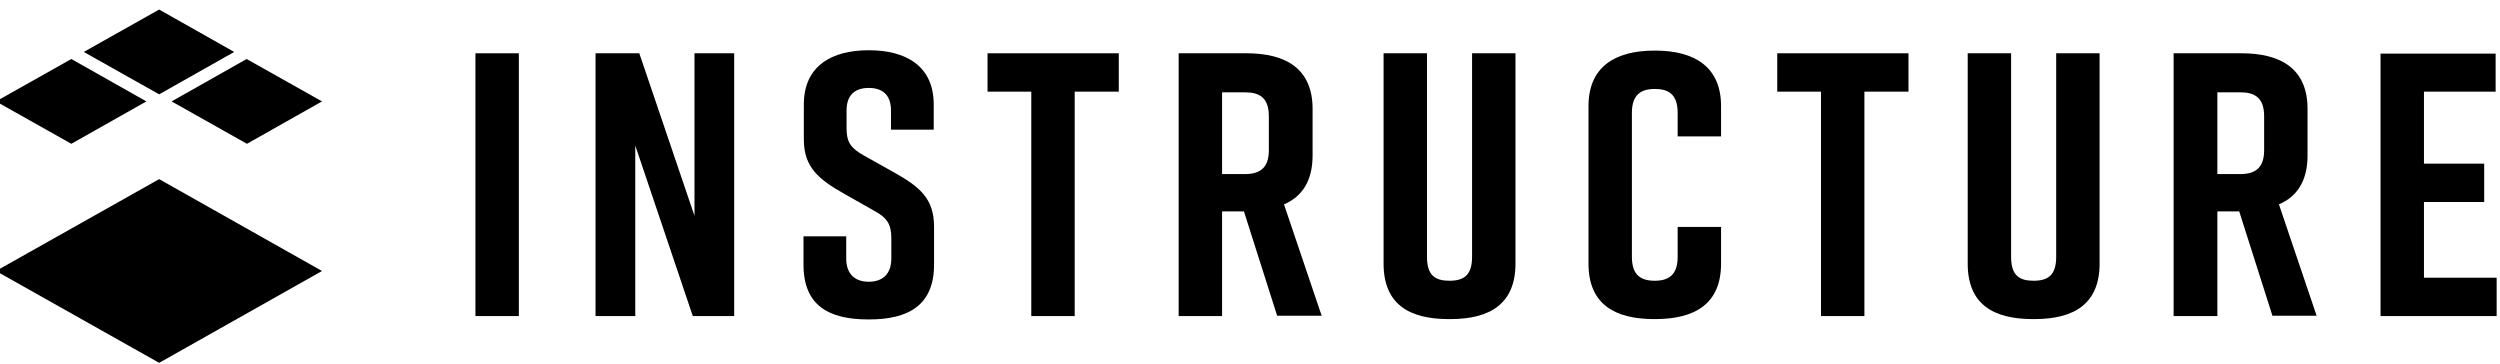
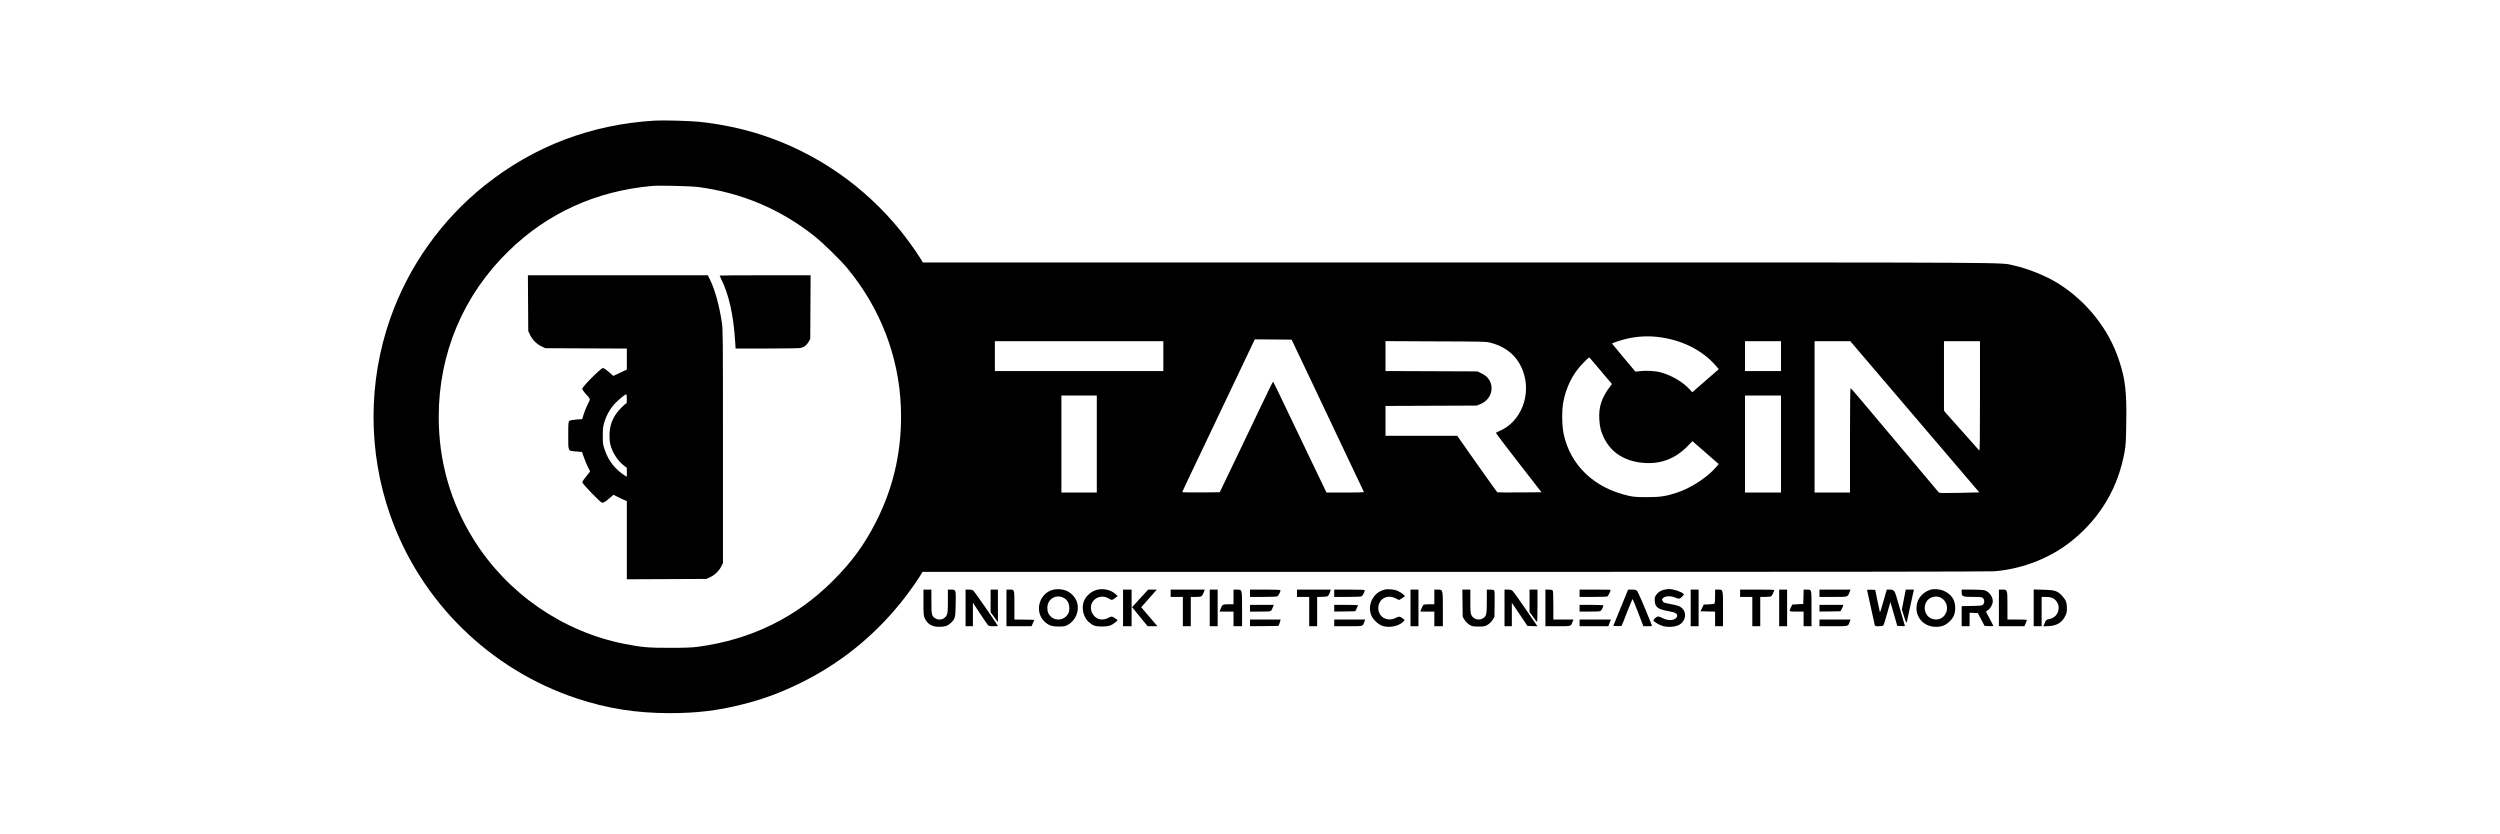
- <svg xmlns="http://www.w3.org/2000/svg" width="110" height="16" viewBox="25 265 743 80">
-   <g class="ic-Instructure-Logo">
-     <g>
-       <polygon class="st0" points="23.8,331.5 72.3,358.8 120.7,331.5 72.3,304.2   " />
-       <polygon class="st0" points="98.4,293.7 120.7,281.1 98.3,268.5 76,281.1   " />
-       <polygon class="st0" points="94.6,266.4 72.3,253.8 49.9,266.4 72.3,279   " />
-       <polygon class="st0" points="68.5,281.1 46.2,268.5 23.8,281.1 46.2,293.7   " />
-     </g>
-     <g>
-       <path class="st0" d="M166.3,344.9v-78.1h12.9v78.1H166.3z" />
-       <path class="st0" d="M202,344.9v-78.1H215l16.4,48.3v-48.3h11.8v78.1h-12.3l-17.1-50.7v50.7H202z" />
-       <path class="st0" d="M357.4,278.2h-13v66.7h-12.9v-66.7h-13v-11.4h39V278.2z" />
-       <path class="st0" d="M404.6,344.9l-9.9-31.1h-6.5v31.1h-12.9v-78.1h20.2c11.8,0,19.6,4.7,19.6,16.5v13.9c0,7.5-3.1,12.2-8.5,14.5    l11.2,33.1H404.6z M388.2,302.7h6.8c4.2,0,7.1-1.6,7.1-7.1v-10.1c0-5.6-2.9-7.1-7.1-7.1h-6.8V302.7z" />
-       <path class="st0" d="M475.4,329.3c0,12-7.6,16.5-19.4,16.5h-0.4c-11.8,0-19.4-4.4-19.4-16.5v-62.5h12.9v60.5    c0,5.6,2.5,7.1,6.7,7.1c4.2,0,6.7-1.6,6.7-7.1v-60.5h12.9V329.3z" />
-       <path class="st0" d="M536.5,329.3c0,12-7.8,16.5-19.6,16.5h-0.2c-11.8,0-19.6-4.4-19.6-16.5v-46.8c0-11.6,7.8-16.5,19.6-16.5h0.2    c11.8,0,19.6,4.9,19.6,16.5v9h-12.9v-7c0-5.5-2.7-7.1-6.8-7.1c-4.1,0-6.8,1.7-6.8,7.1v42.8c0,5.5,2.7,7.1,6.8,7.1    c4.1,0,6.8-1.7,6.8-7.1v-8.9h12.9V329.3z" />
-       <path class="st0" d="M592.1,278.2h-13v66.7h-12.9v-66.7h-13v-11.4h39V278.2z" />
-       <path class="st0" d="M649,329.3c0,12-7.6,16.5-19.4,16.5h-0.4c-11.8,0-19.4-4.4-19.4-16.5v-62.5h12.9v60.5c0,5.6,2.5,7.1,6.7,7.1    c4.2,0,6.7-1.6,6.7-7.1v-60.5H649V329.3z" />
-       <path class="st0" d="M700.4,344.9l-9.9-31.1H684v31.1H671v-78.1h20.2c11.8,0,19.6,4.7,19.6,16.5v13.9c0,7.5-3.1,12.2-8.5,14.5    l11.2,33.1H700.4z M684,302.7h6.8c4.2,0,7.1-1.6,7.1-7.1v-10.1c0-5.6-2.9-7.1-7.1-7.1H684V302.7z" />
-       <path class="st0" d="M289.8,289.5v-5.7c0-4.9-2.8-6.7-6.6-6.7c-3.8,0-6.6,1.8-6.6,6.7v5.4c0,4,1.3,5.8,5,7.9l9.1,5.1    c7.5,4.2,11.9,7.7,11.9,16.1v11.3c0,12-7.5,16.3-19.3,16.3h-0.2c-11.8,0-19.3-4.1-19.3-16.3v-8.4h12.7v6.6c0,4.8,2.8,6.9,6.7,6.9    c3.9,0,6.7-2.1,6.7-6.9v-6.1c0-4-1.2-6-5.1-8.1l-9-5.1c-7.6-4.3-11.9-7.9-11.9-16.1V282c0-11.6,8.5-16.1,19.2-16.1h0.2    c10.7,0,19.2,4.5,19.2,16.1v7.5H289.8z" />
-       <polygon class="st0" points="732.5,344.9 732.5,266.9 766.7,266.9 766.7,278.2 745.4,278.2 745.4,299.6 763.3,299.6 763.3,311     745.4,311 745.4,333.5 767,333.5 767,344.9   " />
-     </g>
+ <svg xmlns="http://www.w3.org/2000/svg" version="1.0" width="4096pt" height="1366pt" viewBox="0 0 4096 1366" preserveAspectRatio="xMidYMid meet">
+   <g transform="translate(0,1366) scale(0.1,-0.1)" fill="#000000" stroke="none">
+     <path d="M10730 11684 c-1044 -62 -1982 -419 -2785 -1059 -711 -567 -1252 -1329 -1552 -2185 -364 -1037 -364 -2183 0 -3220 496 -1416 1633 -2532 3060 -3004 497 -165 973 -240 1522 -240 438 0 783 41 1180 141 346 86 632 192 960 353 637 313 1184 750 1634 1304 109 134 253 333 322 445 l44 71 8720 0 c5834 0 8760 4 8840 10 488 42 948 228 1310 532 438 366 719 849 822 1413 23 128 25 171 30 503 7 501 -16 696 -118 1007 -169 514 -532 971 -1004 1265 -191 119 -493 241 -715 289 -257 55 427 51 -9105 51 l-8774 0 -48 77 c-75 120 -215 314 -324 449 -591 727 -1371 1267 -2252 1558 -322 107 -698 186 -1047 221 -150 15 -588 27 -720 19z m710 -1088 c710 -94 1345 -362 1900 -802 147 -117 434 -397 548 -536 533 -647 836 -1429 871 -2250 29 -678 -106 -1307 -404 -1893 -195 -383 -395 -657 -709 -971 -602 -602 -1342 -964 -2211 -1081 -102 -13 -202 -17 -460 -17 -360 0 -452 8 -741 64 -1017 200 -1925 828 -2475 1713 -380 610 -571 1283 -571 2007 0 1038 401 1991 1143 2715 642 626 1439 988 2359 1069 114 10 631 -3 750 -18z m15715 -2456 c390 -44 730 -211 953 -468 l53 -60 -218 -190 -217 -189 -44 48 c-104 116 -283 223 -457 274 -96 28 -246 38 -370 23 l-60 -7 -190 226 c-104 124 -191 229 -193 233 -4 9 161 63 258 84 160 35 323 44 485 26z m-5653 -760 c186 -393 452 -953 590 -1245 139 -291 253 -533 255 -537 2 -5 -135 -8 -305 -8 l-309 0 -311 648 c-170 356 -365 762 -432 902 -67 140 -125 259 -129 263 -7 7 -40 -60 -215 -427 -33 -72 -196 -411 -361 -755 l-301 -626 -307 -3 c-169 -1 -307 1 -307 6 0 4 108 235 241 512 300 629 243 511 605 1270 168 355 315 662 325 683 l20 37 300 -2 301 -3 340 -715z m-2442 445 l0 -245 -1380 0 -1380 0 0 245 0 245 1380 0 1380 0 0 -245z m5370 217 c254 -68 430 -221 519 -452 151 -391 -29 -849 -391 -996 -27 -10 -48 -23 -48 -29 0 -5 168 -226 373 -490 l373 -480 -355 -3 c-196 -1 -361 0 -367 2 -7 3 -157 212 -335 465 l-324 461 -587 0 -588 0 0 245 0 244 748 3 747 3 58 23 c196 80 248 314 100 454 -15 15 -55 39 -88 55 l-60 28 -752 3 -753 3 0 245 0 245 823 -4 c814 -3 823 -3 907 -25z m4750 -217 l0 -245 -295 0 -295 0 0 245 0 245 295 0 295 0 0 -245z m1695 -411 c308 -361 745 -873 970 -1137 226 -264 449 -526 497 -582 l87 -102 -326 -8 c-266 -5 -328 -4 -338 7 -13 13 -956 1134 -1268 1507 -93 111 -173 201 -178 201 -5 0 -9 -338 -9 -855 l0 -855 -290 0 -290 0 0 1240 0 1240 293 0 292 0 560 -656z m1565 -246 c0 -756 -2 -900 -13 -888 -54 59 -528 592 -550 618 l-27 34 0 569 0 569 295 0 295 0 0 -902z m-6206 408 l176 -208 -23 -30 c-147 -195 -195 -339 -184 -548 7 -126 25 -198 77 -305 115 -237 331 -377 627 -407 291 -29 533 60 740 270 l82 84 215 -187 215 -188 -45 -53 c-144 -168 -416 -344 -646 -418 -179 -58 -268 -71 -483 -71 -173 0 -214 3 -304 23 -562 126 -953 499 -1062 1012 -29 139 -32 391 -6 524 26 129 63 239 114 341 60 120 119 202 222 308 68 70 87 85 97 75 7 -7 91 -107 188 -222z m-8264 -1191 l0 -795 -290 0 -290 0 0 795 0 795 290 0 290 0 0 -795z m11210 0 l0 -795 -295 0 -295 0 0 795 0 795 295 0 295 0 0 -795z" />
+     <path d="M8652 8692 l3 -457 32 -66 c39 -80 111 -150 191 -187 l57 -27 668 -3 667 -3 0 -172 0 -172 -110 -52 -111 -52 -74 65 c-46 40 -82 64 -97 64 -32 0 -338 -306 -338 -339 0 -12 21 -45 47 -74 95 -105 90 -84 45 -174 -22 -43 -52 -117 -67 -164 l-27 -86 -96 -7 c-66 -5 -103 -13 -114 -23 -16 -14 -18 -39 -18 -238 0 -266 -8 -251 130 -262 l95 -8 36 -100 c20 -55 49 -125 65 -155 16 -30 30 -58 32 -61 1 -3 -27 -41 -63 -83 -36 -42 -65 -87 -65 -98 0 -24 290 -323 322 -334 22 -7 58 15 132 80 l56 49 73 -36 c39 -20 89 -43 110 -51 l37 -15 0 -641 0 -641 653 3 652 3 57 27 c76 35 148 104 184 175 l29 58 0 1910 c0 1793 -1 1917 -18 2030 -42 277 -113 537 -192 698 l-38 77 -1474 0 -1474 0 3 -458z m1618 -1567 c0 -41 -3 -75 -7 -75 -21 0 -132 -114 -175 -179 -69 -105 -100 -210 -102 -336 0 -55 5 -125 13 -155 32 -130 118 -265 217 -343 l54 -42 0 -73 0 -73 -31 18 c-59 35 -144 109 -192 168 -65 82 -102 149 -140 258 -29 86 -31 101 -31 227 0 111 4 149 23 215 33 113 95 226 171 308 61 66 171 157 191 157 5 0 9 -34 9 -75z" />
+     <path d="M11790 9145 c0 -3 11 -27 24 -53 128 -255 206 -603 231 -1034 l7 -108 522 0 c369 0 533 3 557 12 53 18 87 45 116 96 l28 47 3 523 3 522 -746 0 c-410 0 -745 -2 -745 -5z" />
+     <path d="M17247 3996 c-222 -62 -301 -352 -140 -513 68 -68 122 -88 238 -88 85 0 107 4 143 23 135 72 201 228 158 374 -20 71 -87 147 -160 183 -65 32 -169 41 -239 21z m156 -120 c76 -28 117 -91 117 -181 0 -62 -14 -97 -57 -137 -72 -68 -187 -64 -255 8 -35 38 -48 74 -48 135 0 133 120 219 243 175z" />
+     <path d="M17970 3996 c-96 -25 -186 -108 -216 -198 -37 -111 0 -255 83 -329 69 -60 109 -74 218 -74 110 0 155 15 225 74 34 29 35 30 15 45 -11 8 -34 23 -51 32 -30 17 -33 16 -85 -9 -91 -46 -176 -33 -236 36 -73 83 -64 208 19 271 69 52 155 54 234 5 41 -25 43 -25 94 13 l43 32 -43 38 c-74 66 -197 92 -300 64z" />
+     <path d="M22687 4000 c-95 -24 -166 -81 -208 -166 -42 -84 -45 -180 -9 -262 30 -68 112 -144 181 -167 111 -37 270 -4 339 69 l24 27 -29 24 c-47 38 -63 40 -121 10 -143 -72 -297 27 -281 182 14 139 153 207 285 139 l53 -27 44 26 c24 14 46 29 50 34 8 13 -52 61 -112 88 -58 27 -158 37 -216 23z" />
+     <path d="M27257 3996 c-58 -16 -94 -41 -125 -87 -20 -29 -23 -44 -20 -96 6 -104 52 -136 237 -169 97 -17 131 -36 131 -74 0 -10 -10 -28 -22 -39 -44 -42 -137 -40 -220 3 -27 14 -59 26 -71 26 -23 0 -77 -46 -77 -66 0 -17 86 -69 148 -89 82 -27 214 -18 276 19 107 63 127 199 41 275 -38 33 -65 42 -205 68 -85 16 -96 21 -110 46 -14 27 -14 29 13 53 37 31 123 33 192 4 64 -27 76 -26 116 16 33 35 34 36 14 51 -49 37 -170 74 -238 72 -18 0 -54 -6 -80 -13z" />
+     <path d="M31625 3997 c-104 -35 -184 -113 -211 -205 -62 -211 84 -402 305 -402 91 0 151 22 215 81 72 65 100 129 100 229 1 129 -60 222 -183 278 -65 30 -167 38 -226 19z m190 -139 c109 -74 114 -235 9 -314 -50 -39 -126 -44 -189 -14 -112 54 -135 221 -42 308 58 54 159 64 222 20z" />
+     <path d="M15130 3788 c0 -193 2 -217 21 -258 43 -94 119 -140 234 -140 93 0 138 14 186 57 78 71 84 91 87 323 4 233 5 230 -80 230 l-48 0 0 -187 c0 -163 -3 -194 -19 -230 -32 -70 -120 -95 -188 -53 -58 35 -63 57 -63 275 l0 195 -65 0 -65 0 0 -212z" />
+     <path d="M15820 3700 l0 -300 60 0 60 0 0 193 0 192 114 -173 c63 -96 122 -182 132 -193 14 -15 31 -19 91 -19 40 0 73 2 73 4 0 11 -383 563 -402 579 -14 11 -37 17 -74 17 l-54 0 0 -300z" />
+     <path d="M16230 3815 l0 -186 60 -81 60 -82 0 267 0 267 -60 0 -60 0 0 -185z" />
+     <path d="M16490 3700 l0 -300 206 0 205 0 23 53 23 52 -163 3 -164 2 0 235 c0 266 4 255 -84 255 l-46 0 0 -300z" />
+     <path d="M18400 3700 l0 -300 70 0 70 0 0 300 0 300 -70 0 -70 0 0 -300z" />
+     <path d="M18704 3883 c-59 -65 -119 -130 -132 -145 l-24 -26 127 -156 128 -156 80 0 80 0 -19 23 c-11 12 -71 82 -133 155 l-114 133 25 27 c51 57 194 218 212 240 l19 22 -70 0 -71 0 -108 -117z" />
+     <path d="M19180 3940 l0 -60 100 0 100 0 0 -240 0 -240 65 0 65 0 0 240 0 240 83 0 c94 0 102 5 130 78 l17 42 -280 0 -280 0 0 -60z" />
+     <path d="M19820 3700 l0 -300 65 0 65 0 0 300 0 300 -65 0 -65 0 0 -300z" />
+     <path d="M20210 3880 l0 -120 -83 0 c-94 0 -102 -5 -129 -77 l-16 -43 114 0 114 0 0 -120 0 -120 70 0 70 0 0 283 c0 327 3 317 -88 317 l-52 0 0 -120z" />
+     <path d="M20480 3940 l0 -60 216 0 c120 0 223 4 233 10 17 9 51 76 51 100 0 6 -93 10 -250 10 l-250 0 0 -60z" />
+     <path d="M21250 3940 l0 -60 100 0 100 0 0 -240 0 -240 65 0 65 0 0 240 0 239 87 3 c85 3 87 4 104 33 10 17 21 42 24 58 l7 27 -276 0 -276 0 0 -60z" />
+     <path d="M21860 3940 l0 -60 216 0 c120 0 223 4 233 10 17 9 51 76 51 100 0 6 -93 10 -250 10 l-250 0 0 -60z" />
+     <path d="M23110 3700 l0 -300 65 0 65 0 0 300 0 300 -65 0 -65 0 0 -300z" />
+     <path d="M23500 3880 l0 -120 -82 0 c-46 0 -88 -4 -95 -8 -6 -4 -21 -31 -32 -60 l-21 -52 115 0 115 0 0 -120 0 -120 70 0 70 0 0 278 c0 327 1 322 -86 322 l-54 0 0 -120z" />
+     <path d="M23962 3777 l3 -224 30 -49 c19 -30 49 -60 79 -79 47 -28 55 -30 151 -30 96 0 104 2 151 30 30 19 60 49 79 79 l30 49 3 209 c3 152 0 213 -8 224 -8 9 -32 14 -66 14 l-54 0 0 -190 c0 -214 -7 -246 -62 -280 -68 -41 -159 -16 -191 53 -14 29 -17 68 -17 226 l0 191 -66 0 -65 0 3 -223z" />
+     <path d="M24650 3700 l0 -300 60 0 60 0 0 192 0 192 128 -189 127 -190 82 -3 82 -3 -190 278 c-105 153 -202 288 -216 301 -19 17 -36 22 -79 22 l-54 0 0 -300z" />
+     <path d="M25060 3818 l0 -183 58 -82 c31 -45 60 -82 65 -83 4 0 7 119 7 265 l0 265 -65 0 -65 0 0 -182z" />
+     <path d="M25320 3700 l0 -300 204 0 c224 0 212 -3 239 68 l17 42 -165 0 -165 0 0 233 c0 168 -3 236 -12 245 -7 7 -36 12 -65 12 l-53 0 0 -300z" />
+     <path d="M25880 3940 l0 -60 223 0 c122 0 227 4 234 8 10 6 53 94 53 108 0 2 -115 4 -255 4 l-255 0 0 -60z" />
+     <path d="M26553 3702 l-121 -297 66 -3 c41 -2 68 1 72 8 4 7 45 108 90 226 46 117 86 212 89 209 4 -2 45 -103 91 -224 l85 -221 72 0 c71 0 72 0 64 23 -123 309 -225 545 -242 560 -15 12 -39 17 -83 17 l-61 0 -122 -298z" />
+     <path d="M27700 3700 l0 -300 65 0 65 0 0 300 0 300 -65 0 -65 0 0 -300z" />
+     <path d="M28100 3893 c0 -60 -4 -113 -8 -120 -5 -7 -40 -13 -92 -15 l-85 -3 -27 -55 -27 -55 120 -3 119 -3 0 -119 0 -120 65 0 65 0 0 284 c0 325 2 316 -81 316 l-49 0 0 -107z" />
+     <path d="M28510 3940 l0 -60 100 0 100 0 0 -240 0 -240 65 0 65 0 0 240 0 240 83 0 c52 0 89 5 99 13 12 10 48 85 48 102 0 3 -126 5 -280 5 l-280 0 0 -60z" />
+     <path d="M29150 3700 l0 -300 65 0 65 0 0 300 0 300 -65 0 -65 0 0 -300z" />
+     <path d="M29548 3883 l-3 -118 -90 -5 -90 -5 -22 -45 c-35 -71 -37 -70 92 -70 l115 0 0 -120 0 -120 65 0 65 0 0 290 c0 328 5 310 -84 310 l-45 0 -3 -117z" />
+     <path d="M29810 3940 l0 -60 223 0 c251 0 239 -3 270 78 l17 42 -255 0 -255 0 0 -60z" />
+     <path d="M30590 3992 c0 -7 105 -483 125 -569 5 -21 11 -23 69 -23 39 0 67 5 73 13 5 6 24 64 42 127 18 63 42 147 53 185 l21 70 56 -195 56 -195 64 -3 c57 -3 63 -1 58 15 -2 10 -32 110 -65 223 -34 113 -68 231 -77 264 -23 78 -42 96 -104 96 l-48 0 -54 -189 c-30 -104 -56 -188 -58 -185 -2 2 -20 86 -40 186 l-37 183 -67 3 c-37 2 -67 -1 -67 -6z" />
+     <path d="M31192 3837 l-32 -163 31 -99 c26 -85 49 -137 49 -112 0 6 52 241 109 500 l9 37 -67 0 -67 0 -32 -163z" />
+     <path d="M32140 3956 c0 -70 16 -76 187 -76 130 0 145 -2 163 -20 27 -27 26 -81 -1 -106 -19 -17 -40 -19 -185 -22 l-164 -3 0 -165 0 -164 65 0 65 0 0 110 0 111 68 -3 67 -3 55 -105 55 -105 73 -3 c39 -2 72 0 72 3 0 3 -27 55 -60 116 -33 60 -60 113 -60 117 0 4 15 17 34 29 39 25 76 95 76 144 -1 77 -63 158 -138 179 -20 5 -112 10 -204 10 l-168 0 0 -44z" />
+     <path d="M32750 3700 l0 -300 209 0 209 0 21 49 c11 27 21 52 21 55 0 3 -72 6 -160 6 l-160 0 0 228 c0 265 1 262 -88 262 l-52 0 0 -300z" />
+     <path d="M33320 3701 l0 -301 65 0 65 0 0 240 0 240 70 0 c100 0 154 -29 192 -104 15 -30 19 -53 16 -92 -7 -88 -68 -152 -160 -169 -43 -8 -49 -14 -72 -74 l-17 -43 88 4 c133 7 217 58 270 166 24 48 28 69 27 132 -1 91 -19 135 -80 200 -74 79 -120 94 -306 98 l-158 4 0 -301z" />
+     <path d="M20480 3695 l0 -55 169 0 c185 0 177 -3 204 68 l17 42 -195 0 -195 0 0 -55z" />
+     <path d="M21860 3695 l0 -55 173 2 172 3 22 45 c12 25 22 48 23 53 0 4 -88 7 -195 7 l-195 0 0 -55z" />
+     <path d="M25880 3695 l0 -55 168 0 c149 0 171 2 184 18 15 19 38 67 38 82 0 6 -78 10 -195 10 l-195 0 0 -55z" />
+     <path d="M29810 3695 l0 -55 172 2 172 3 17 30 c9 17 20 40 24 53 l6 22 -195 0 -196 0 0 -55z" />
+     <path d="M20480 3455 l0 -55 232 2 233 3 12 25 c6 14 15 37 18 53 l7 27 -251 0 -251 0 0 -55z" />
+     <path d="M21860 3455 l0 -55 229 0 c251 0 237 -4 263 68 l16 42 -254 0 -254 0 0 -55z" />
+     <path d="M25880 3455 l0 -55 235 0 235 0 14 33 c7 19 17 43 20 55 l7 22 -255 0 -256 0 0 -55z" />
+     <path d="M29810 3455 l0 -55 229 0 c252 0 240 -3 265 68 l15 42 -254 0 -255 0 0 -55z" />
  </g>
</svg>
